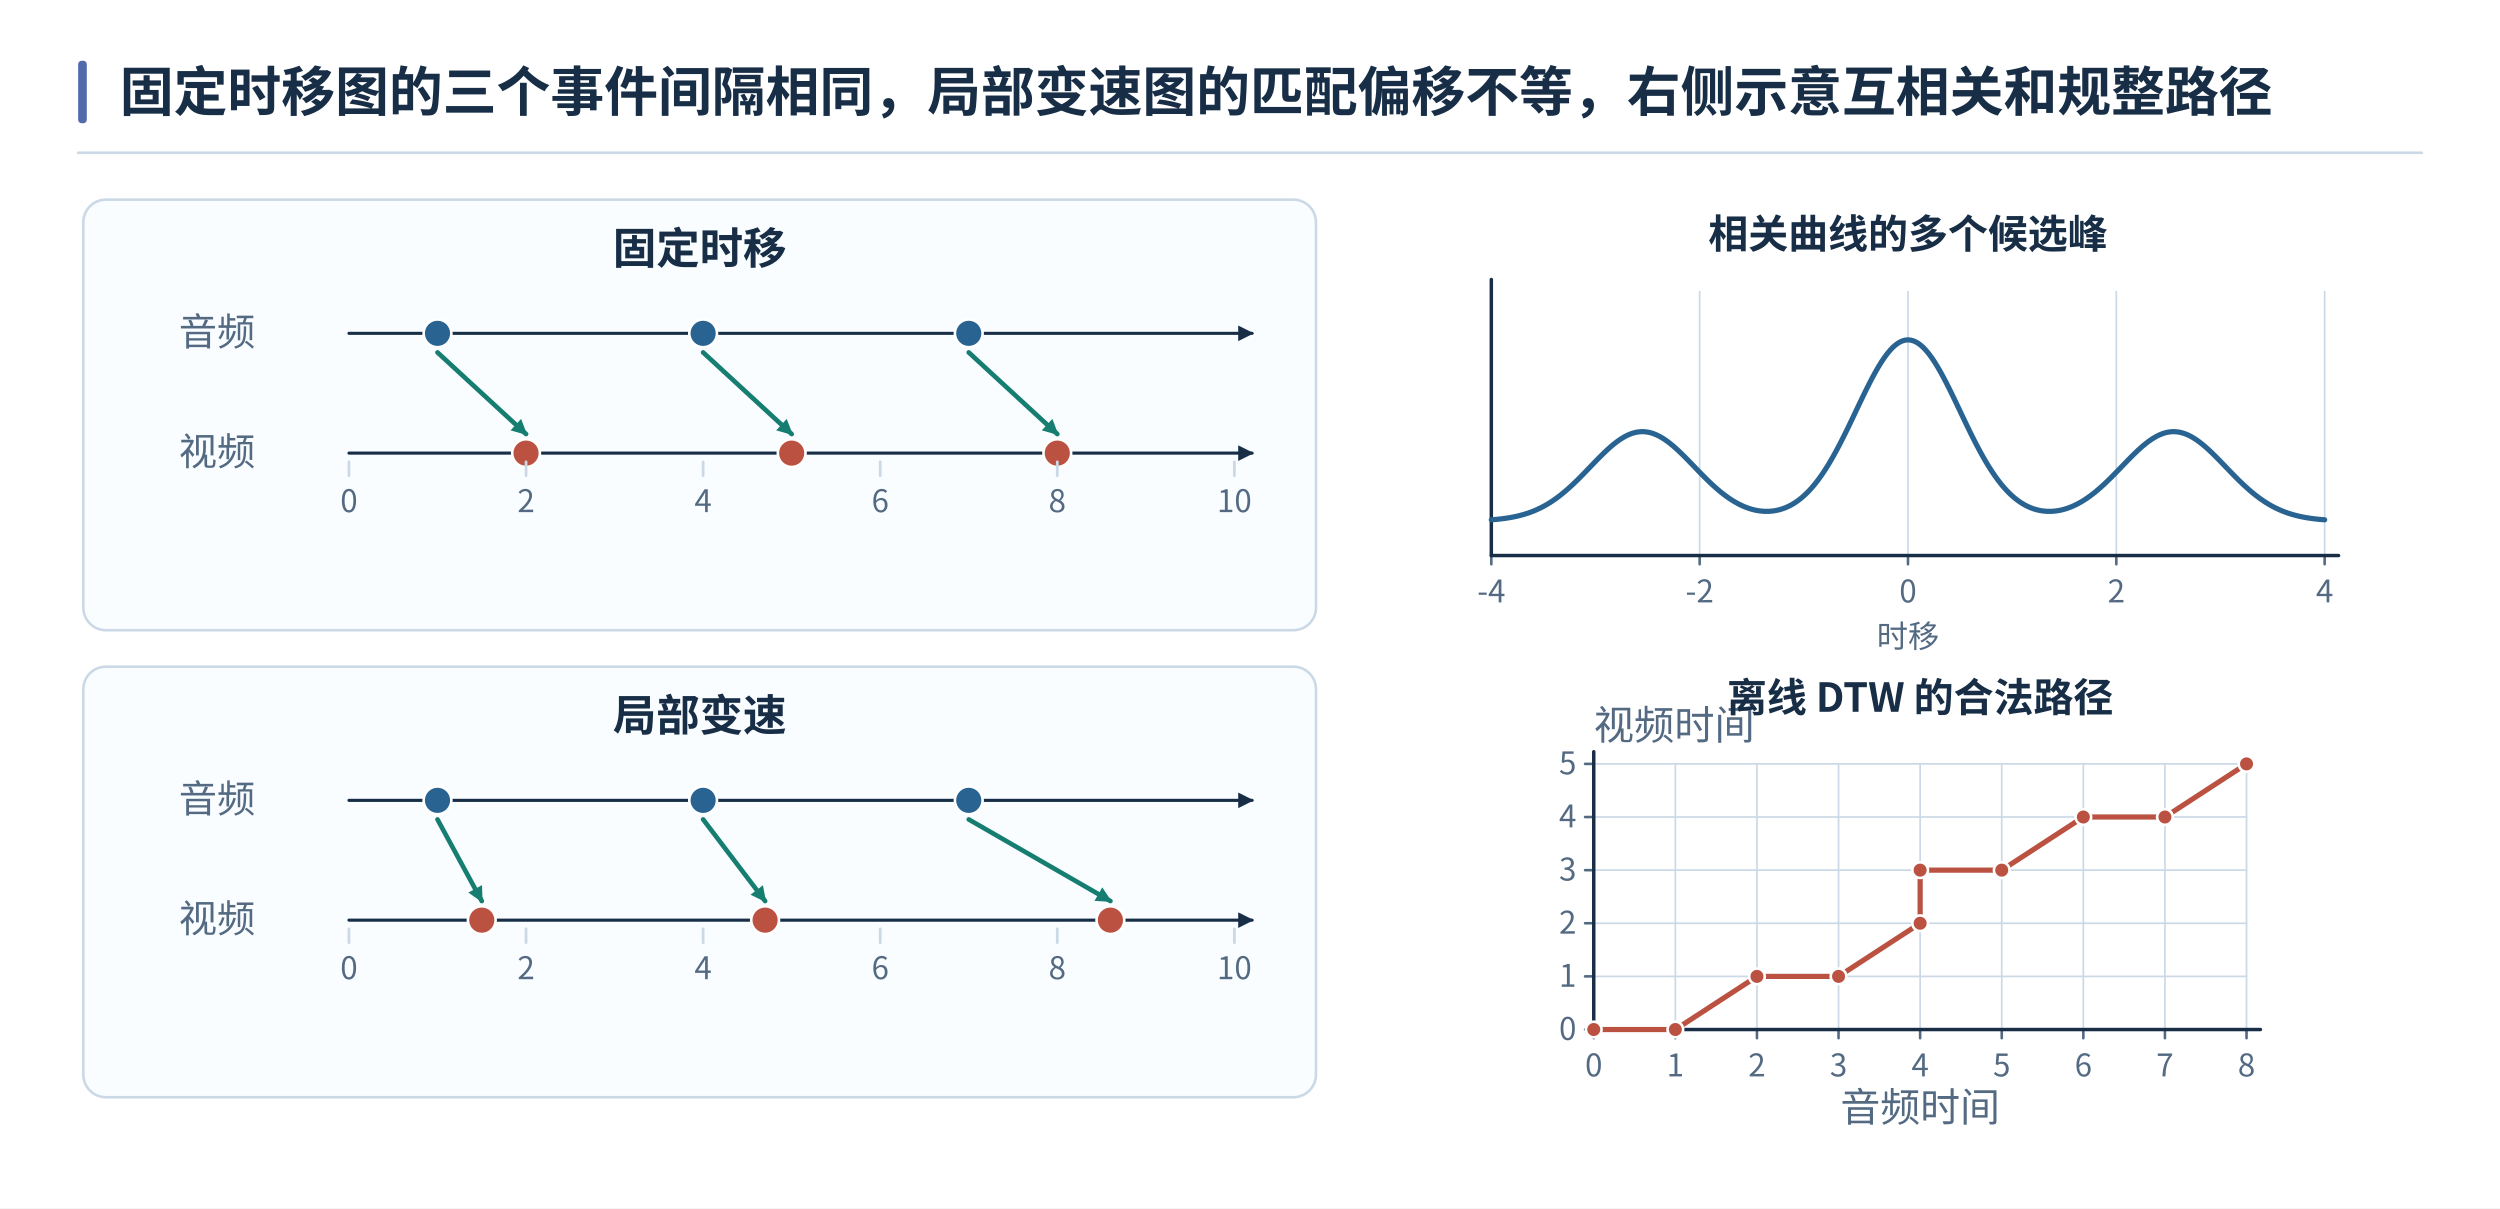
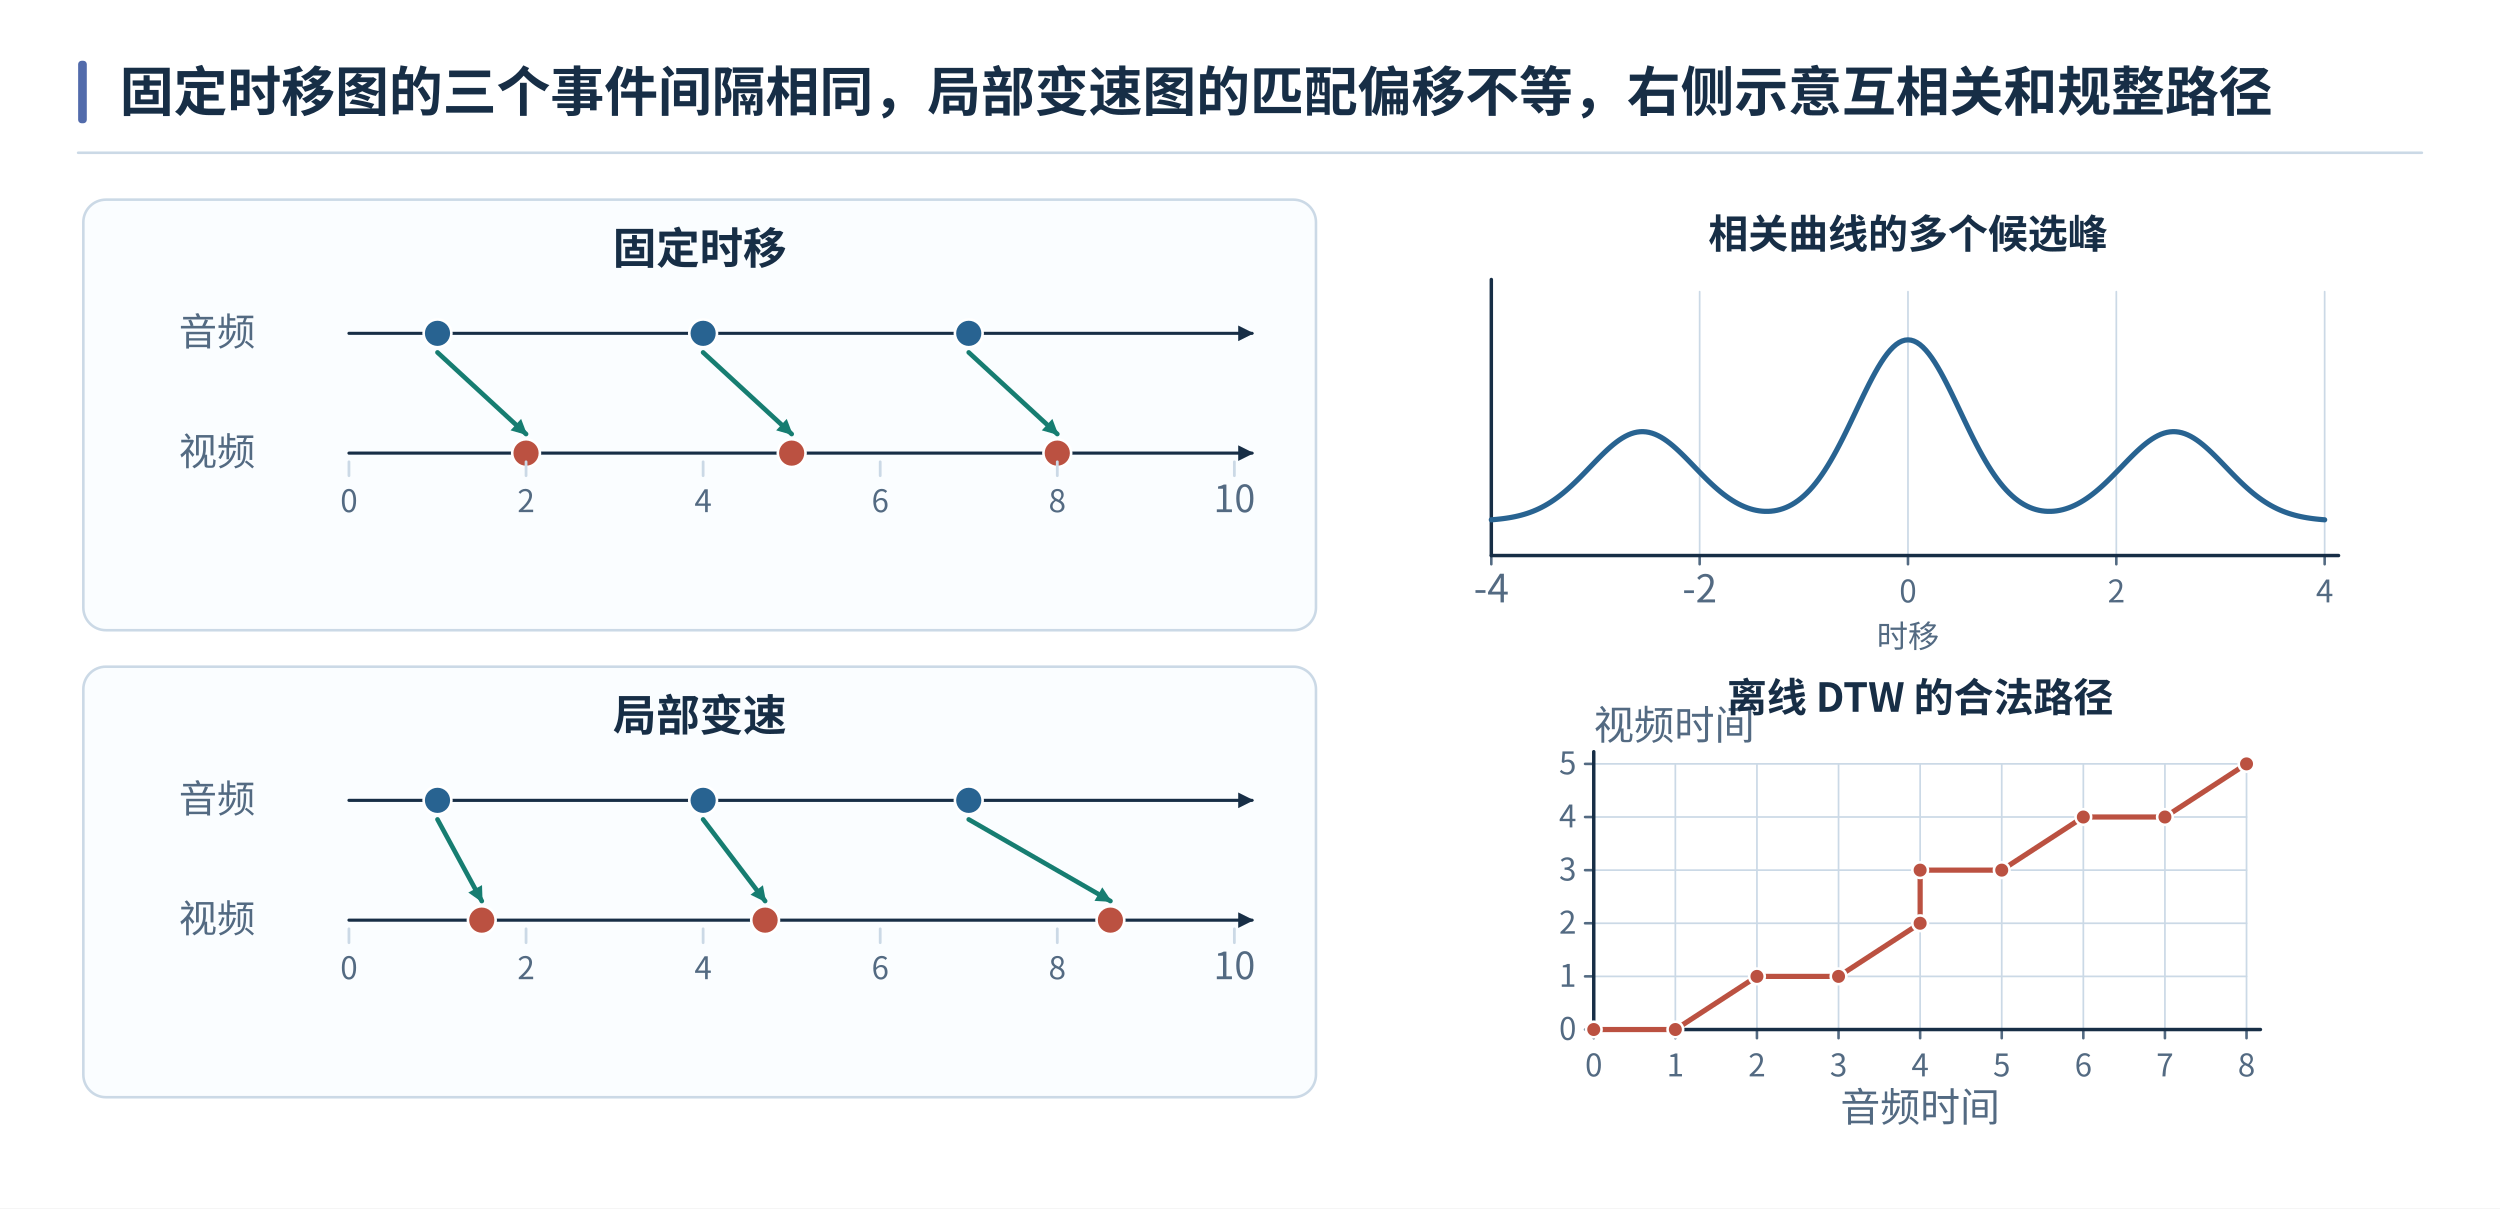
<svg xmlns="http://www.w3.org/2000/svg" width="1440" height="696" viewBox="0 0 1440 696" role="img" aria-labelledby="caption">
  <defs>
    <marker id="blue" orient="auto" markerWidth="9" markerHeight="9" refX="8" refY="4.5" markerUnits="userSpaceOnUse">
      <path d="M0 0 L9 4.5 L0 9 Z" fill="#286391" />
    </marker>
    <marker id="teal" orient="auto" markerWidth="9" markerHeight="9" refX="8" refY="4.5" markerUnits="userSpaceOnUse">
      <path d="M0 0 L9 4.5 L0 9 Z" fill="#167d71" />
    </marker>
    <marker id="red" orient="auto" markerWidth="9" markerHeight="9" refX="8" refY="4.5" markerUnits="userSpaceOnUse">
      <path d="M0 0 L9 4.5 L0 9 Z" fill="#bb5141" />
    </marker>
    <marker id="violet" orient="auto" markerWidth="9" markerHeight="9" refX="8" refY="4.5" markerUnits="userSpaceOnUse">
      <path d="M0 0 L9 4.5 L0 9 Z" fill="#7352a1" />
    </marker>
    <marker id="ink" orient="auto" markerWidth="9" markerHeight="9" refX="8" refY="4.5" markerUnits="userSpaceOnUse">
      <path d="M0 0 L9 4.5 L0 9 Z" fill="#172e46" />
    </marker>
    <marker id="muted" orient="auto" markerWidth="9" markerHeight="9" refX="8" refY="4.5" markerUnits="userSpaceOnUse">
      <path d="M0 0 L9 4.5 L0 9 Z" fill="#536a82" />
    </marker>
  </defs>
  <g font-family="Microsoft YaHei, Noto Sans CJK SC, Arial, sans-serif">
    <rect x="0" y="0" width="1440" height="696" fill="white" rx="0" stroke-width="1.5" />
    <rect x="45" y="35" width="5" height="36" fill="#526bab" rx="2" stroke-width="1.5" />
    <text x="69" y="64" fill="#172e46" font-size="31" font-weight="700" text-anchor="start">固定时移图的三个事件间隔相同，局部变速图的匹配偏移不等，右侧示意互相关和规整路径</text>
    <line x1="45" y1="88" x2="1395" y2="88" stroke="#cbd9e6" stroke-width="1.5" stroke-linecap="round" />
    <rect x="48" y="115" width="710" height="248" fill="#fafdff" stroke="#cbd9e6" rx="13" stroke-width="1.5" />
    <text x="403" y="152" fill="#172e46" font-size="25" font-weight="700" text-anchor="middle">固定时移</text>
    <text x="147" y="199" fill="#536a82" font-size="22" font-weight="400" text-anchor="end">音频</text>
    <line x1="201" y1="192" x2="721.2" y2="192" stroke="#172e46" stroke-width="1.8" marker-end="url(#ink)" stroke-linecap="round" />
    <text x="147" y="268" fill="#536a82" font-size="22" font-weight="400" text-anchor="end">视频</text>
    <line x1="201" y1="261" x2="721.2" y2="261" stroke="#172e46" stroke-width="1.8" marker-end="url(#ink)" stroke-linecap="round" />
    <circle cx="252" cy="192" r="8" fill="#286391" stroke="white" stroke-width="1.5" />
    <circle cx="303" cy="261" r="8" fill="#bb5141" stroke="white" stroke-width="1.5" />
    <line x1="252" y1="203" x2="303" y2="250" stroke="#167d71" stroke-width="2.7" marker-end="url(#teal)" stroke-linecap="round" />
    <circle cx="405" cy="192" r="8" fill="#286391" stroke="white" stroke-width="1.5" />
    <circle cx="456" cy="261" r="8" fill="#bb5141" stroke="white" stroke-width="1.5" />
    <line x1="405" y1="203" x2="456" y2="250" stroke="#167d71" stroke-width="2.7" marker-end="url(#teal)" stroke-linecap="round" />
    <circle cx="558" cy="192" r="8" fill="#286391" stroke="white" stroke-width="1.5" />
    <circle cx="609" cy="261" r="8" fill="#bb5141" stroke="white" stroke-width="1.5" />
    <line x1="558" y1="203" x2="609" y2="250" stroke="#167d71" stroke-width="2.7" marker-end="url(#teal)" stroke-linecap="round" />
    <line x1="201" y1="266" x2="201" y2="274" stroke="#cbd9e6" stroke-width="1.6" stroke-linecap="round" />
    <text x="201" y="295" fill="#536a82" font-size="18" font-weight="400" text-anchor="middle">0</text>
    <line x1="303" y1="266" x2="303" y2="274" stroke="#cbd9e6" stroke-width="1.6" stroke-linecap="round" />
    <text x="303" y="295" fill="#536a82" font-size="18" font-weight="400" text-anchor="middle">2</text>
    <line x1="405" y1="266" x2="405" y2="274" stroke="#cbd9e6" stroke-width="1.6" stroke-linecap="round" />
    <text x="405" y="295" fill="#536a82" font-size="18" font-weight="400" text-anchor="middle">4</text>
    <line x1="507" y1="266" x2="507" y2="274" stroke="#cbd9e6" stroke-width="1.6" stroke-linecap="round" />
    <text x="507" y="295" fill="#536a82" font-size="18" font-weight="400" text-anchor="middle">6</text>
    <line x1="609" y1="266" x2="609" y2="274" stroke="#cbd9e6" stroke-width="1.6" stroke-linecap="round" />
    <text x="609" y="295" fill="#536a82" font-size="18" font-weight="400" text-anchor="middle">8</text>
    <line x1="711" y1="266" x2="711" y2="274" stroke="#cbd9e6" stroke-width="1.6" stroke-linecap="round" />
-     <text x="711" y="295" fill="#536a82" font-size="18" font-weight="400" text-anchor="middle">10</text>
+     <text x="711" y="295" fill="#536a82" font-size="21.67" font-weight="400" text-anchor="middle">10</text>
    <rect x="48" y="384" width="710" height="248" fill="#fafdff" stroke="#cbd9e6" rx="13" stroke-width="1.5" />
    <text x="403" y="421" fill="#172e46" font-size="25" font-weight="700" text-anchor="middle">局部变速</text>
    <text x="147" y="468" fill="#536a82" font-size="22" font-weight="400" text-anchor="end">音频</text>
    <line x1="201" y1="461" x2="721.2" y2="461" stroke="#172e46" stroke-width="1.8" marker-end="url(#ink)" stroke-linecap="round" />
    <text x="147" y="537" fill="#536a82" font-size="22" font-weight="400" text-anchor="end">视频</text>
    <line x1="201" y1="530" x2="721.2" y2="530" stroke="#172e46" stroke-width="1.8" marker-end="url(#ink)" stroke-linecap="round" />
    <circle cx="252" cy="461" r="8" fill="#286391" stroke="white" stroke-width="1.5" />
    <circle cx="277.5" cy="530" r="8" fill="#bb5141" stroke="white" stroke-width="1.5" />
    <line x1="252" y1="472" x2="277.5" y2="519" stroke="#167d71" stroke-width="2.7" marker-end="url(#teal)" stroke-linecap="round" />
    <circle cx="405" cy="461" r="8" fill="#286391" stroke="white" stroke-width="1.5" />
    <circle cx="440.7" cy="530" r="8" fill="#bb5141" stroke="white" stroke-width="1.5" />
    <line x1="405" y1="472" x2="440.7" y2="519" stroke="#167d71" stroke-width="2.7" marker-end="url(#teal)" stroke-linecap="round" />
    <circle cx="558" cy="461" r="8" fill="#286391" stroke="white" stroke-width="1.5" />
    <circle cx="639.6" cy="530" r="8" fill="#bb5141" stroke="white" stroke-width="1.5" />
    <line x1="558" y1="472" x2="639.6" y2="519" stroke="#167d71" stroke-width="2.7" marker-end="url(#teal)" stroke-linecap="round" />
    <line x1="201" y1="535" x2="201" y2="543" stroke="#cbd9e6" stroke-width="1.6" stroke-linecap="round" />
    <text x="201" y="564" fill="#536a82" font-size="18" font-weight="400" text-anchor="middle">0</text>
    <line x1="303" y1="535" x2="303" y2="543" stroke="#cbd9e6" stroke-width="1.6" stroke-linecap="round" />
    <text x="303" y="564" fill="#536a82" font-size="18" font-weight="400" text-anchor="middle">2</text>
    <line x1="405" y1="535" x2="405" y2="543" stroke="#cbd9e6" stroke-width="1.6" stroke-linecap="round" />
    <text x="405" y="564" fill="#536a82" font-size="18" font-weight="400" text-anchor="middle">4</text>
    <line x1="507" y1="535" x2="507" y2="543" stroke="#cbd9e6" stroke-width="1.6" stroke-linecap="round" />
    <text x="507" y="564" fill="#536a82" font-size="18" font-weight="400" text-anchor="middle">6</text>
    <line x1="609" y1="535" x2="609" y2="543" stroke="#cbd9e6" stroke-width="1.6" stroke-linecap="round" />
    <text x="609" y="564" fill="#536a82" font-size="18" font-weight="400" text-anchor="middle">8</text>
    <line x1="711" y1="535" x2="711" y2="543" stroke="#cbd9e6" stroke-width="1.6" stroke-linecap="round" />
-     <text x="711" y="564" fill="#536a82" font-size="18" font-weight="400" text-anchor="middle">10</text>
+     <text x="711" y="564" fill="#536a82" font-size="21.67" font-weight="400" text-anchor="middle">10</text>
    <line x1="859" y1="168" x2="859" y2="320" stroke="#cbd9e6" stroke-width="1" stroke-linecap="round" />
    <line x1="859" y1="320" x2="859" y2="325" stroke="#536a82" stroke-width="1.5" stroke-linecap="round" />
-     <text x="859" y="347" fill="#536a82" font-size="18" font-weight="400" text-anchor="middle">-4</text>
+     <text x="859" y="347" fill="#536a82" font-size="22.53" font-weight="400" text-anchor="middle">-4</text>
    <line x1="979" y1="168" x2="979" y2="320" stroke="#cbd9e6" stroke-width="1" stroke-linecap="round" />
    <line x1="979" y1="320" x2="979" y2="325" stroke="#536a82" stroke-width="1.5" stroke-linecap="round" />
-     <text x="979" y="347" fill="#536a82" font-size="18" font-weight="400" text-anchor="middle">-2</text>
+     <text x="979" y="347" fill="#536a82" font-size="22.09" font-weight="400" text-anchor="middle">-2</text>
    <line x1="1099" y1="168" x2="1099" y2="320" stroke="#cbd9e6" stroke-width="1" stroke-linecap="round" />
    <line x1="1099" y1="320" x2="1099" y2="325" stroke="#536a82" stroke-width="1.5" stroke-linecap="round" />
    <text x="1099" y="347" fill="#536a82" font-size="18" font-weight="400" text-anchor="middle">0</text>
    <line x1="1219" y1="168" x2="1219" y2="320" stroke="#cbd9e6" stroke-width="1" stroke-linecap="round" />
    <line x1="1219" y1="320" x2="1219" y2="325" stroke="#536a82" stroke-width="1.5" stroke-linecap="round" />
    <text x="1219" y="347" fill="#536a82" font-size="18" font-weight="400" text-anchor="middle">2</text>
    <line x1="1339" y1="168" x2="1339" y2="320" stroke="#cbd9e6" stroke-width="1" stroke-linecap="round" />
    <line x1="1339" y1="320" x2="1339" y2="325" stroke="#536a82" stroke-width="1.5" stroke-linecap="round" />
    <text x="1339" y="347" fill="#536a82" font-size="18" font-weight="400" text-anchor="middle">4</text>
    <line x1="859" y1="320" x2="1347" y2="320" stroke="#172e46" stroke-width="2" stroke-linecap="round" />
    <line x1="859" y1="320" x2="859" y2="161" stroke="#172e46" stroke-width="2" stroke-linecap="round" />
    <text x="1099" y="373" fill="#536a82" font-size="18" font-weight="400" text-anchor="middle">时移</text>
    <text x="1099" y="143" fill="#172e46" font-size="23" font-weight="700" text-anchor="middle">相关曲线的多个候选峰</text>
    <path d="M859 299.405 L860.714 299.268 L862.429 299.11 L864.143 298.928 L865.857 298.72 L867.571 298.483 L869.286 298.214 L871 297.909 L872.714 297.565 L874.429 297.18 L876.143 296.748 L877.857 296.267 L879.571 295.733 L881.286 295.142 L883 294.491 L884.714 293.777 L886.429 292.996 L888.143 292.147 L889.857 291.226 L891.571 290.233 L893.286 289.165 L895 288.022 L896.714 286.804 L898.429 285.512 L900.143 284.147 L901.857 282.713 L903.571 281.212 L905.286 279.65 L907 278.031 L908.714 276.363 L910.429 274.652 L912.143 272.907 L913.857 271.138 L915.571 269.355 L917.286 267.57 L919 265.793 L920.714 264.037 L922.429 262.316 L924.143 260.642 L925.857 259.029 L927.571 257.489 L929.286 256.037 L931 254.683 L932.714 253.441 L934.429 252.321 L936.143 251.335 L937.857 250.49 L939.571 249.796 L941.286 249.258 L943 248.883 L944.714 248.673 L946.429 248.631 L948.143 248.757 L949.857 249.05 L951.571 249.507 L953.286 250.123 L955 250.893 L956.714 251.81 L958.429 252.863 L960.143 254.045 L961.857 255.344 L963.571 256.747 L965.286 258.244 L967 259.821 L968.714 261.464 L970.429 263.161 L972.143 264.898 L973.857 266.662 L975.571 268.44 L977.286 270.22 L979 271.99 L980.714 273.739 L982.429 275.457 L984.143 277.134 L985.857 278.762 L987.571 280.333 L989.286 281.841 L991 283.279 L992.714 284.642 L994.429 285.927 L996.143 287.13 L997.857 288.247 L999.571 289.278 L1001.286 290.22 L1003 291.072 L1004.714 291.832 L1006.429 292.501 L1008.143 293.077 L1009.857 293.561 L1011.571 293.95 L1013.286 294.244 L1015 294.442 L1016.714 294.543 L1018.429 294.544 L1020.143 294.443 L1021.857 294.238 L1023.571 293.926 L1025.286 293.503 L1027 292.966 L1028.714 292.31 L1030.429 291.53 L1032.143 290.623 L1033.857 289.583 L1035.571 288.406 L1037.286 287.086 L1039 285.62 L1040.714 284.005 L1042.429 282.235 L1044.143 280.309 L1045.857 278.226 L1047.571 275.984 L1049.286 273.584 L1051 271.029 L1052.714 268.322 L1054.429 265.469 L1056.143 262.476 L1057.857 259.353 L1059.571 256.111 L1061.286 252.762 L1063 249.323 L1064.714 245.809 L1066.429 242.241 L1068.143 238.638 L1069.857 235.022 L1071.571 231.419 L1073.286 227.851 L1075 224.346 L1076.714 220.93 L1078.429 217.63 L1080.143 214.472 L1081.857 211.483 L1083.571 208.69 L1085.286 206.115 L1087 203.784 L1088.714 201.716 L1090.429 199.932 L1092.143 198.448 L1093.857 197.279 L1095.571 196.436 L1097.286 195.927 L1099 195.756 L1100.714 195.927 L1102.429 196.436 L1104.143 197.279 L1105.857 198.448 L1107.571 199.932 L1109.286 201.716 L1111 203.784 L1112.714 206.115 L1114.429 208.69 L1116.143 211.483 L1117.857 214.472 L1119.571 217.63 L1121.286 220.93 L1123 224.346 L1124.714 227.851 L1126.429 231.419 L1128.143 235.022 L1129.857 238.638 L1131.571 242.241 L1133.286 245.809 L1135 249.323 L1136.714 252.762 L1138.429 256.111 L1140.143 259.353 L1141.857 262.476 L1143.571 265.469 L1145.286 268.322 L1147 271.029 L1148.714 273.584 L1150.429 275.984 L1152.143 278.226 L1153.857 280.309 L1155.571 282.235 L1157.286 284.005 L1159 285.62 L1160.714 287.086 L1162.429 288.406 L1164.143 289.583 L1165.857 290.623 L1167.571 291.53 L1169.286 292.31 L1171 292.966 L1172.714 293.503 L1174.429 293.926 L1176.143 294.238 L1177.857 294.443 L1179.571 294.544 L1181.286 294.543 L1183 294.442 L1184.714 294.244 L1186.429 293.95 L1188.143 293.561 L1189.857 293.077 L1191.571 292.501 L1193.286 291.832 L1195 291.072 L1196.714 290.22 L1198.429 289.278 L1200.143 288.247 L1201.857 287.13 L1203.571 285.927 L1205.286 284.642 L1207 283.279 L1208.714 281.841 L1210.429 280.333 L1212.143 278.762 L1213.857 277.134 L1215.571 275.457 L1217.286 273.739 L1219 271.99 L1220.714 270.22 L1222.429 268.44 L1224.143 266.662 L1225.857 264.898 L1227.571 263.161 L1229.286 261.464 L1231 259.821 L1232.714 258.244 L1234.429 256.747 L1236.143 255.344 L1237.857 254.045 L1239.571 252.863 L1241.286 251.81 L1243 250.893 L1244.714 250.123 L1246.429 249.507 L1248.143 249.05 L1249.857 248.757 L1251.571 248.631 L1253.286 248.673 L1255 248.883 L1256.714 249.258 L1258.429 249.796 L1260.143 250.49 L1261.857 251.335 L1263.571 252.321 L1265.286 253.441 L1267 254.683 L1268.714 256.037 L1270.429 257.489 L1272.143 259.029 L1273.857 260.642 L1275.571 262.316 L1277.286 264.037 L1279 265.793 L1280.714 267.57 L1282.429 269.355 L1284.143 271.138 L1285.857 272.907 L1287.571 274.652 L1289.286 276.363 L1291 278.031 L1292.714 279.65 L1294.429 281.212 L1296.143 282.713 L1297.857 284.147 L1299.571 285.512 L1301.286 286.804 L1303 288.022 L1304.714 289.165 L1306.429 290.233 L1308.143 291.226 L1309.857 292.147 L1311.571 292.996 L1313.286 293.777 L1315 294.491 L1316.714 295.142 L1318.429 295.733 L1320.143 296.267 L1321.857 296.748 L1323.571 297.18 L1325.286 297.565 L1327 297.909 L1328.714 298.214 L1330.429 298.483 L1332.143 298.72 L1333.857 298.928 L1335.571 299.11 L1337.286 299.268 L1339 299.405" stroke="#286391" stroke-width="3" fill="none" stroke-linejoin="round" stroke-linecap="round" />
    <line x1="918" y1="440" x2="918" y2="593" stroke="#cbd9e6" stroke-width="1" stroke-linecap="round" />
    <line x1="918" y1="593" x2="918" y2="598" stroke="#536a82" stroke-width="1.5" stroke-linecap="round" />
    <text x="918" y="620" fill="#536a82" font-size="18" font-weight="400" text-anchor="middle">0</text>
    <line x1="965" y1="440" x2="965" y2="593" stroke="#cbd9e6" stroke-width="1" stroke-linecap="round" />
    <line x1="965" y1="593" x2="965" y2="598" stroke="#536a82" stroke-width="1.5" stroke-linecap="round" />
    <text x="965" y="620" fill="#536a82" font-size="18" font-weight="400" text-anchor="middle">1</text>
    <line x1="1012" y1="440" x2="1012" y2="593" stroke="#cbd9e6" stroke-width="1" stroke-linecap="round" />
    <line x1="1012" y1="593" x2="1012" y2="598" stroke="#536a82" stroke-width="1.5" stroke-linecap="round" />
    <text x="1012" y="620" fill="#536a82" font-size="18" font-weight="400" text-anchor="middle">2</text>
    <line x1="1059" y1="440" x2="1059" y2="593" stroke="#cbd9e6" stroke-width="1" stroke-linecap="round" />
    <line x1="1059" y1="593" x2="1059" y2="598" stroke="#536a82" stroke-width="1.5" stroke-linecap="round" />
    <text x="1059" y="620" fill="#536a82" font-size="18" font-weight="400" text-anchor="middle">3</text>
    <line x1="1106" y1="440" x2="1106" y2="593" stroke="#cbd9e6" stroke-width="1" stroke-linecap="round" />
    <line x1="1106" y1="593" x2="1106" y2="598" stroke="#536a82" stroke-width="1.5" stroke-linecap="round" />
    <text x="1106" y="620" fill="#536a82" font-size="18" font-weight="400" text-anchor="middle">4</text>
    <line x1="1153" y1="440" x2="1153" y2="593" stroke="#cbd9e6" stroke-width="1" stroke-linecap="round" />
    <line x1="1153" y1="593" x2="1153" y2="598" stroke="#536a82" stroke-width="1.5" stroke-linecap="round" />
    <text x="1153" y="620" fill="#536a82" font-size="18" font-weight="400" text-anchor="middle">5</text>
    <line x1="1200" y1="440" x2="1200" y2="593" stroke="#cbd9e6" stroke-width="1" stroke-linecap="round" />
    <line x1="1200" y1="593" x2="1200" y2="598" stroke="#536a82" stroke-width="1.5" stroke-linecap="round" />
    <text x="1200" y="620" fill="#536a82" font-size="18" font-weight="400" text-anchor="middle">6</text>
    <line x1="1247" y1="440" x2="1247" y2="593" stroke="#cbd9e6" stroke-width="1" stroke-linecap="round" />
    <line x1="1247" y1="593" x2="1247" y2="598" stroke="#536a82" stroke-width="1.5" stroke-linecap="round" />
    <text x="1247" y="620" fill="#536a82" font-size="18" font-weight="400" text-anchor="middle">7</text>
    <line x1="1294" y1="440" x2="1294" y2="593" stroke="#cbd9e6" stroke-width="1" stroke-linecap="round" />
    <line x1="1294" y1="593" x2="1294" y2="598" stroke="#536a82" stroke-width="1.5" stroke-linecap="round" />
    <text x="1294" y="620" fill="#536a82" font-size="18" font-weight="400" text-anchor="middle">8</text>
    <line x1="918" y1="593" x2="1294" y2="593" stroke="#cbd9e6" stroke-width="1" stroke-linecap="round" />
    <line x1="913" y1="593" x2="918" y2="593" stroke="#536a82" stroke-width="1.5" stroke-linecap="round" />
    <text x="908" y="599" fill="#536a82" font-size="18" font-weight="400" text-anchor="end">0</text>
    <line x1="918" y1="562.4" x2="1294" y2="562.4" stroke="#cbd9e6" stroke-width="1" stroke-linecap="round" />
    <line x1="913" y1="562.4" x2="918" y2="562.4" stroke="#536a82" stroke-width="1.5" stroke-linecap="round" />
    <text x="908" y="568.4" fill="#536a82" font-size="18" font-weight="400" text-anchor="end">1</text>
    <line x1="918" y1="531.8" x2="1294" y2="531.8" stroke="#cbd9e6" stroke-width="1" stroke-linecap="round" />
    <line x1="913" y1="531.8" x2="918" y2="531.8" stroke="#536a82" stroke-width="1.5" stroke-linecap="round" />
    <text x="908" y="537.8" fill="#536a82" font-size="18" font-weight="400" text-anchor="end">2</text>
    <line x1="918" y1="501.2" x2="1294" y2="501.2" stroke="#cbd9e6" stroke-width="1" stroke-linecap="round" />
    <line x1="913" y1="501.2" x2="918" y2="501.2" stroke="#536a82" stroke-width="1.5" stroke-linecap="round" />
    <text x="908" y="507.2" fill="#536a82" font-size="18" font-weight="400" text-anchor="end">3</text>
    <line x1="918" y1="470.6" x2="1294" y2="470.6" stroke="#cbd9e6" stroke-width="1" stroke-linecap="round" />
    <line x1="913" y1="470.6" x2="918" y2="470.6" stroke="#536a82" stroke-width="1.5" stroke-linecap="round" />
    <text x="908" y="476.6" fill="#536a82" font-size="18" font-weight="400" text-anchor="end">4</text>
    <line x1="918" y1="440" x2="1294" y2="440" stroke="#cbd9e6" stroke-width="1" stroke-linecap="round" />
    <line x1="913" y1="440" x2="918" y2="440" stroke="#536a82" stroke-width="1.5" stroke-linecap="round" />
    <text x="908" y="446" fill="#536a82" font-size="18" font-weight="400" text-anchor="end">5</text>
    <line x1="918" y1="593" x2="1302" y2="593" stroke="#172e46" stroke-width="2" stroke-linecap="round" />
    <line x1="918" y1="593" x2="918" y2="433" stroke="#172e46" stroke-width="2" stroke-linecap="round" />
    <text x="1106" y="646" fill="#536a82" font-size="22.98" font-weight="400" text-anchor="middle">音频时间</text>
    <text x="918" y="426" fill="#536a82" font-size="23.18" font-weight="400" text-anchor="start">视频时间</text>
    <text x="1106" y="410" fill="#172e46" font-size="23" font-weight="700" text-anchor="middle">离线 DTW 的合法路径</text>
    <path d="M918 593 L965 593 L1012 562.4 L1059 562.4 L1106 531.8 L1106 501.2 L1153 501.2 L1200 470.6 L1247 470.6 L1294 440" stroke="#bb5141" stroke-width="3" fill="none" stroke-linejoin="round" stroke-linecap="round" />
    <circle cx="918" cy="593" r="4.5" fill="#bb5141" stroke="white" stroke-width="1.5" />
    <circle cx="965" cy="593" r="4.5" fill="#bb5141" stroke="white" stroke-width="1.5" />
    <circle cx="1012" cy="562.4" r="4.5" fill="#bb5141" stroke="white" stroke-width="1.5" />
    <circle cx="1059" cy="562.4" r="4.5" fill="#bb5141" stroke="white" stroke-width="1.5" />
    <circle cx="1106" cy="531.8" r="4.5" fill="#bb5141" stroke="white" stroke-width="1.5" />
    <circle cx="1106" cy="501.2" r="4.5" fill="#bb5141" stroke="white" stroke-width="1.5" />
    <circle cx="1153" cy="501.2" r="4.5" fill="#bb5141" stroke="white" stroke-width="1.5" />
    <circle cx="1200" cy="470.6" r="4.5" fill="#bb5141" stroke="white" stroke-width="1.5" />
    <circle cx="1247" cy="470.6" r="4.5" fill="#bb5141" stroke="white" stroke-width="1.5" />
    <circle cx="1294" cy="440" r="4.5" fill="#bb5141" stroke="white" stroke-width="1.5" />
  </g>
</svg>
